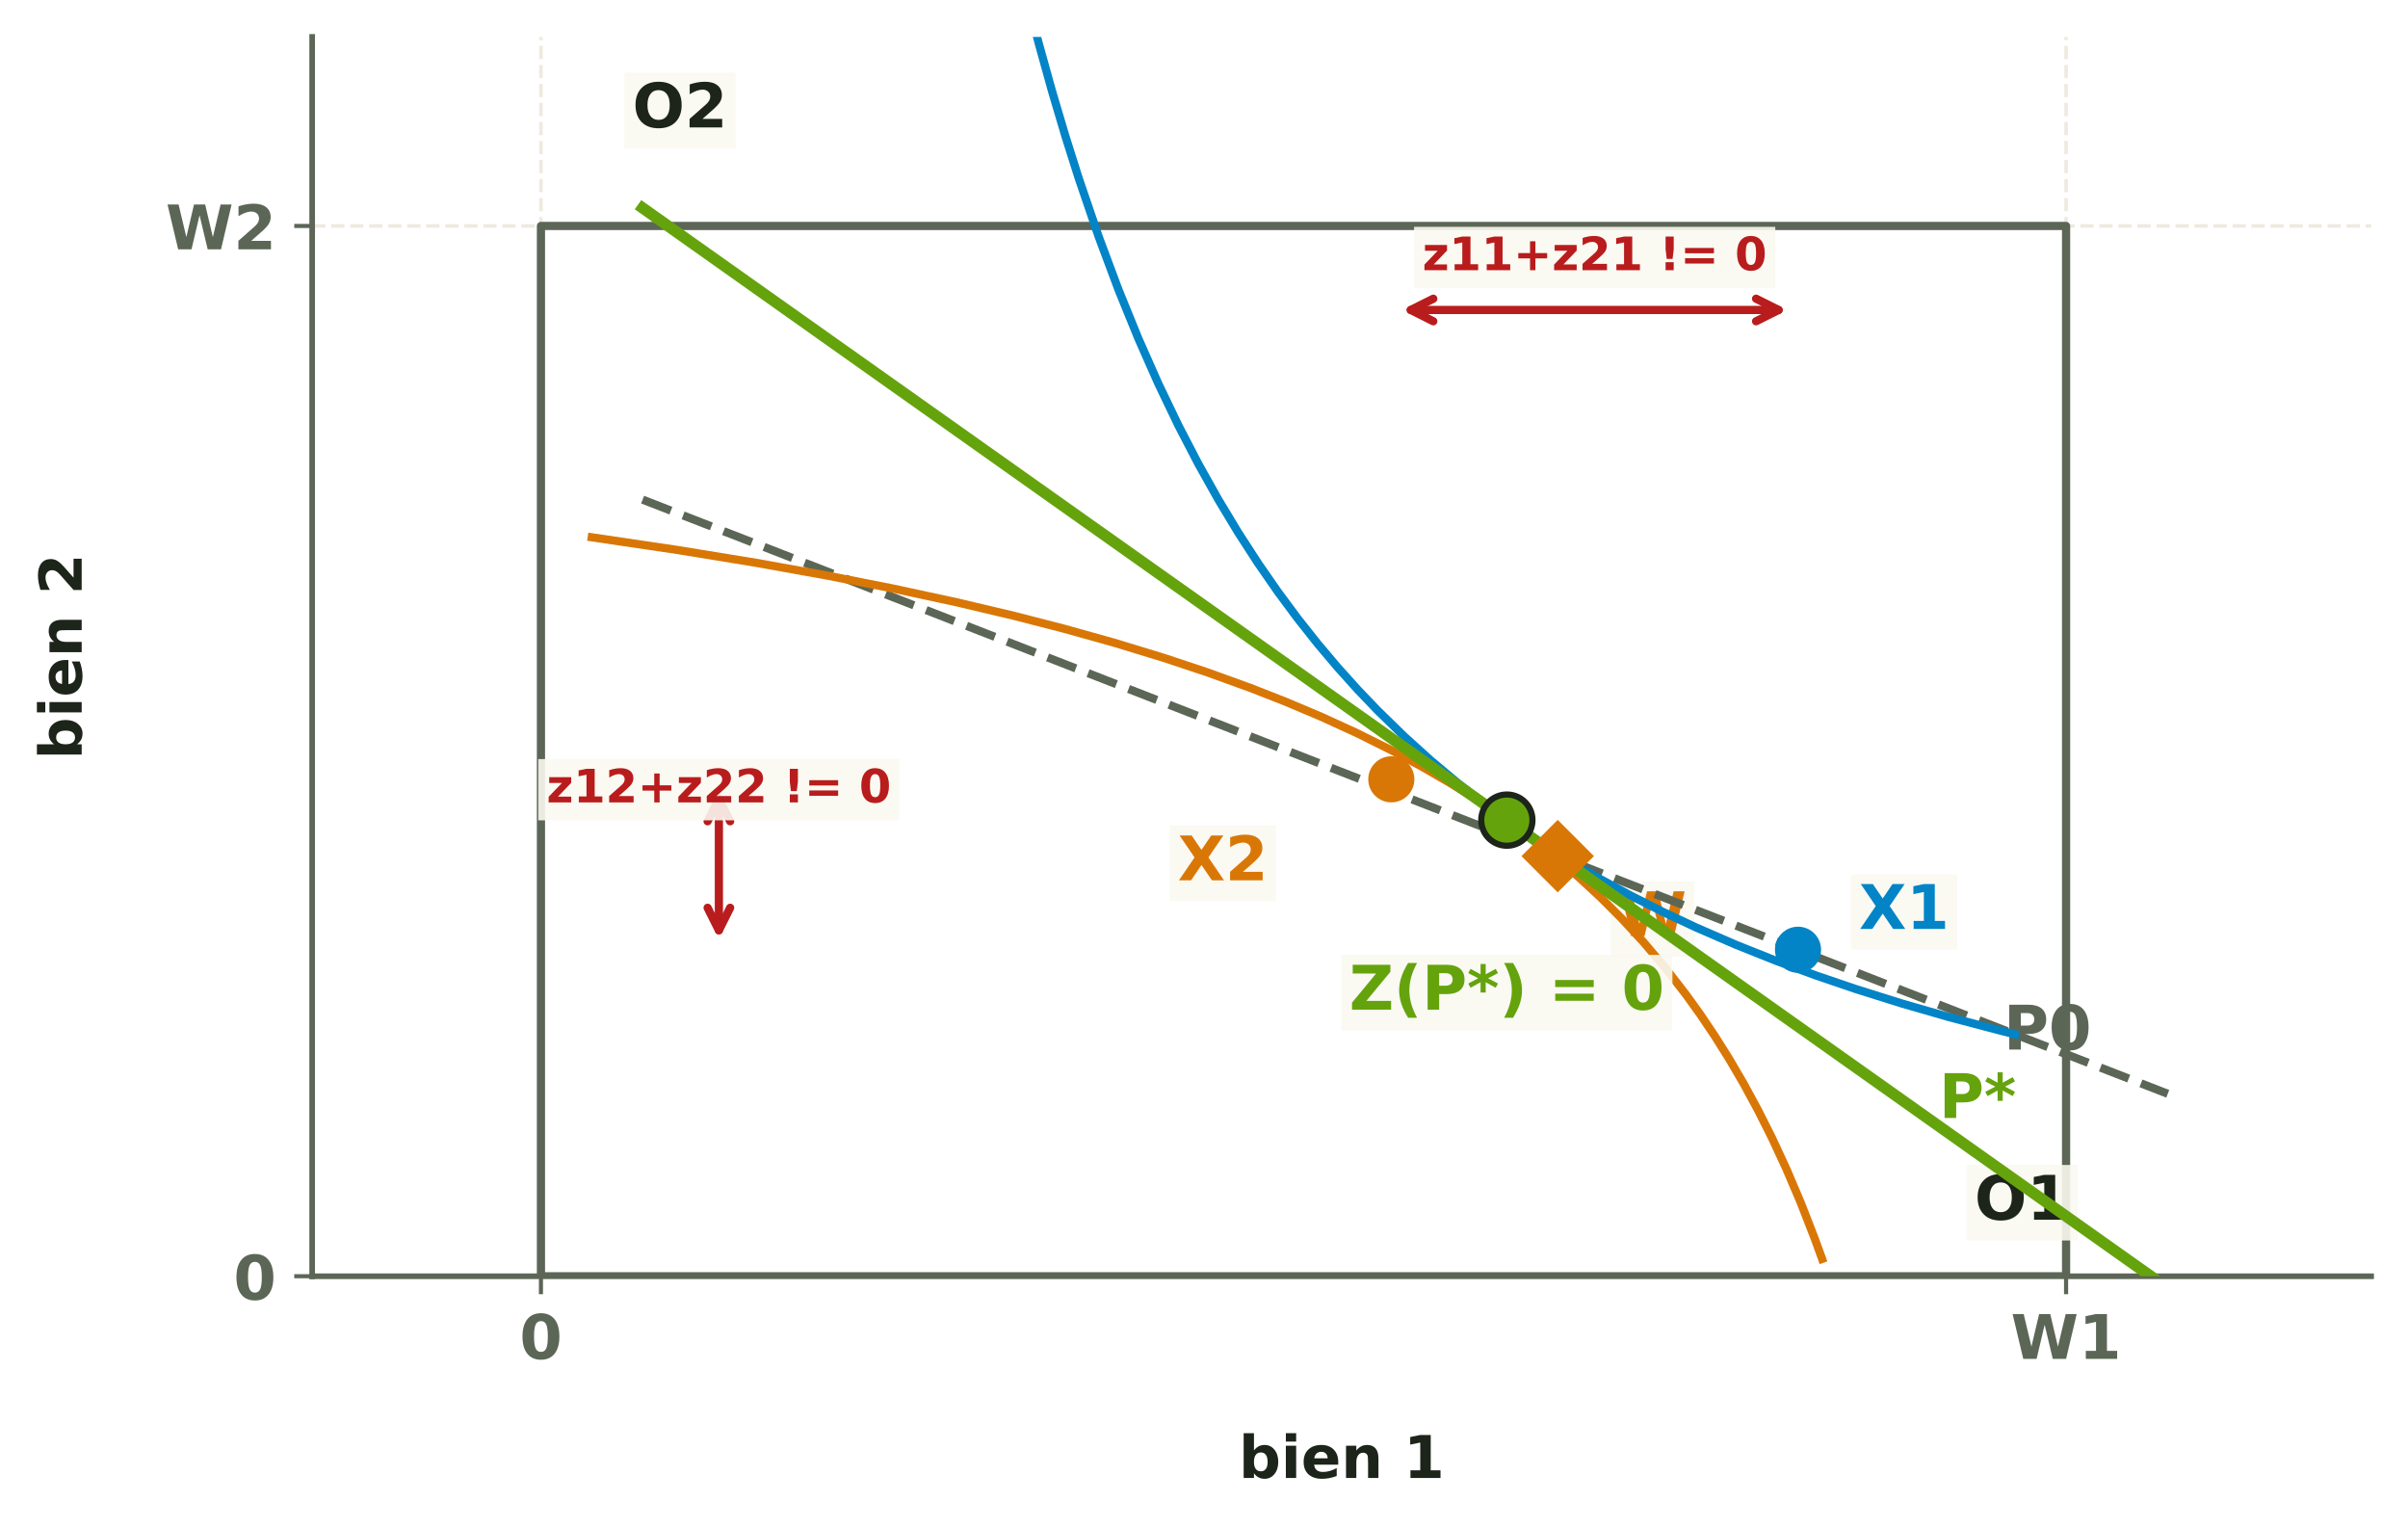
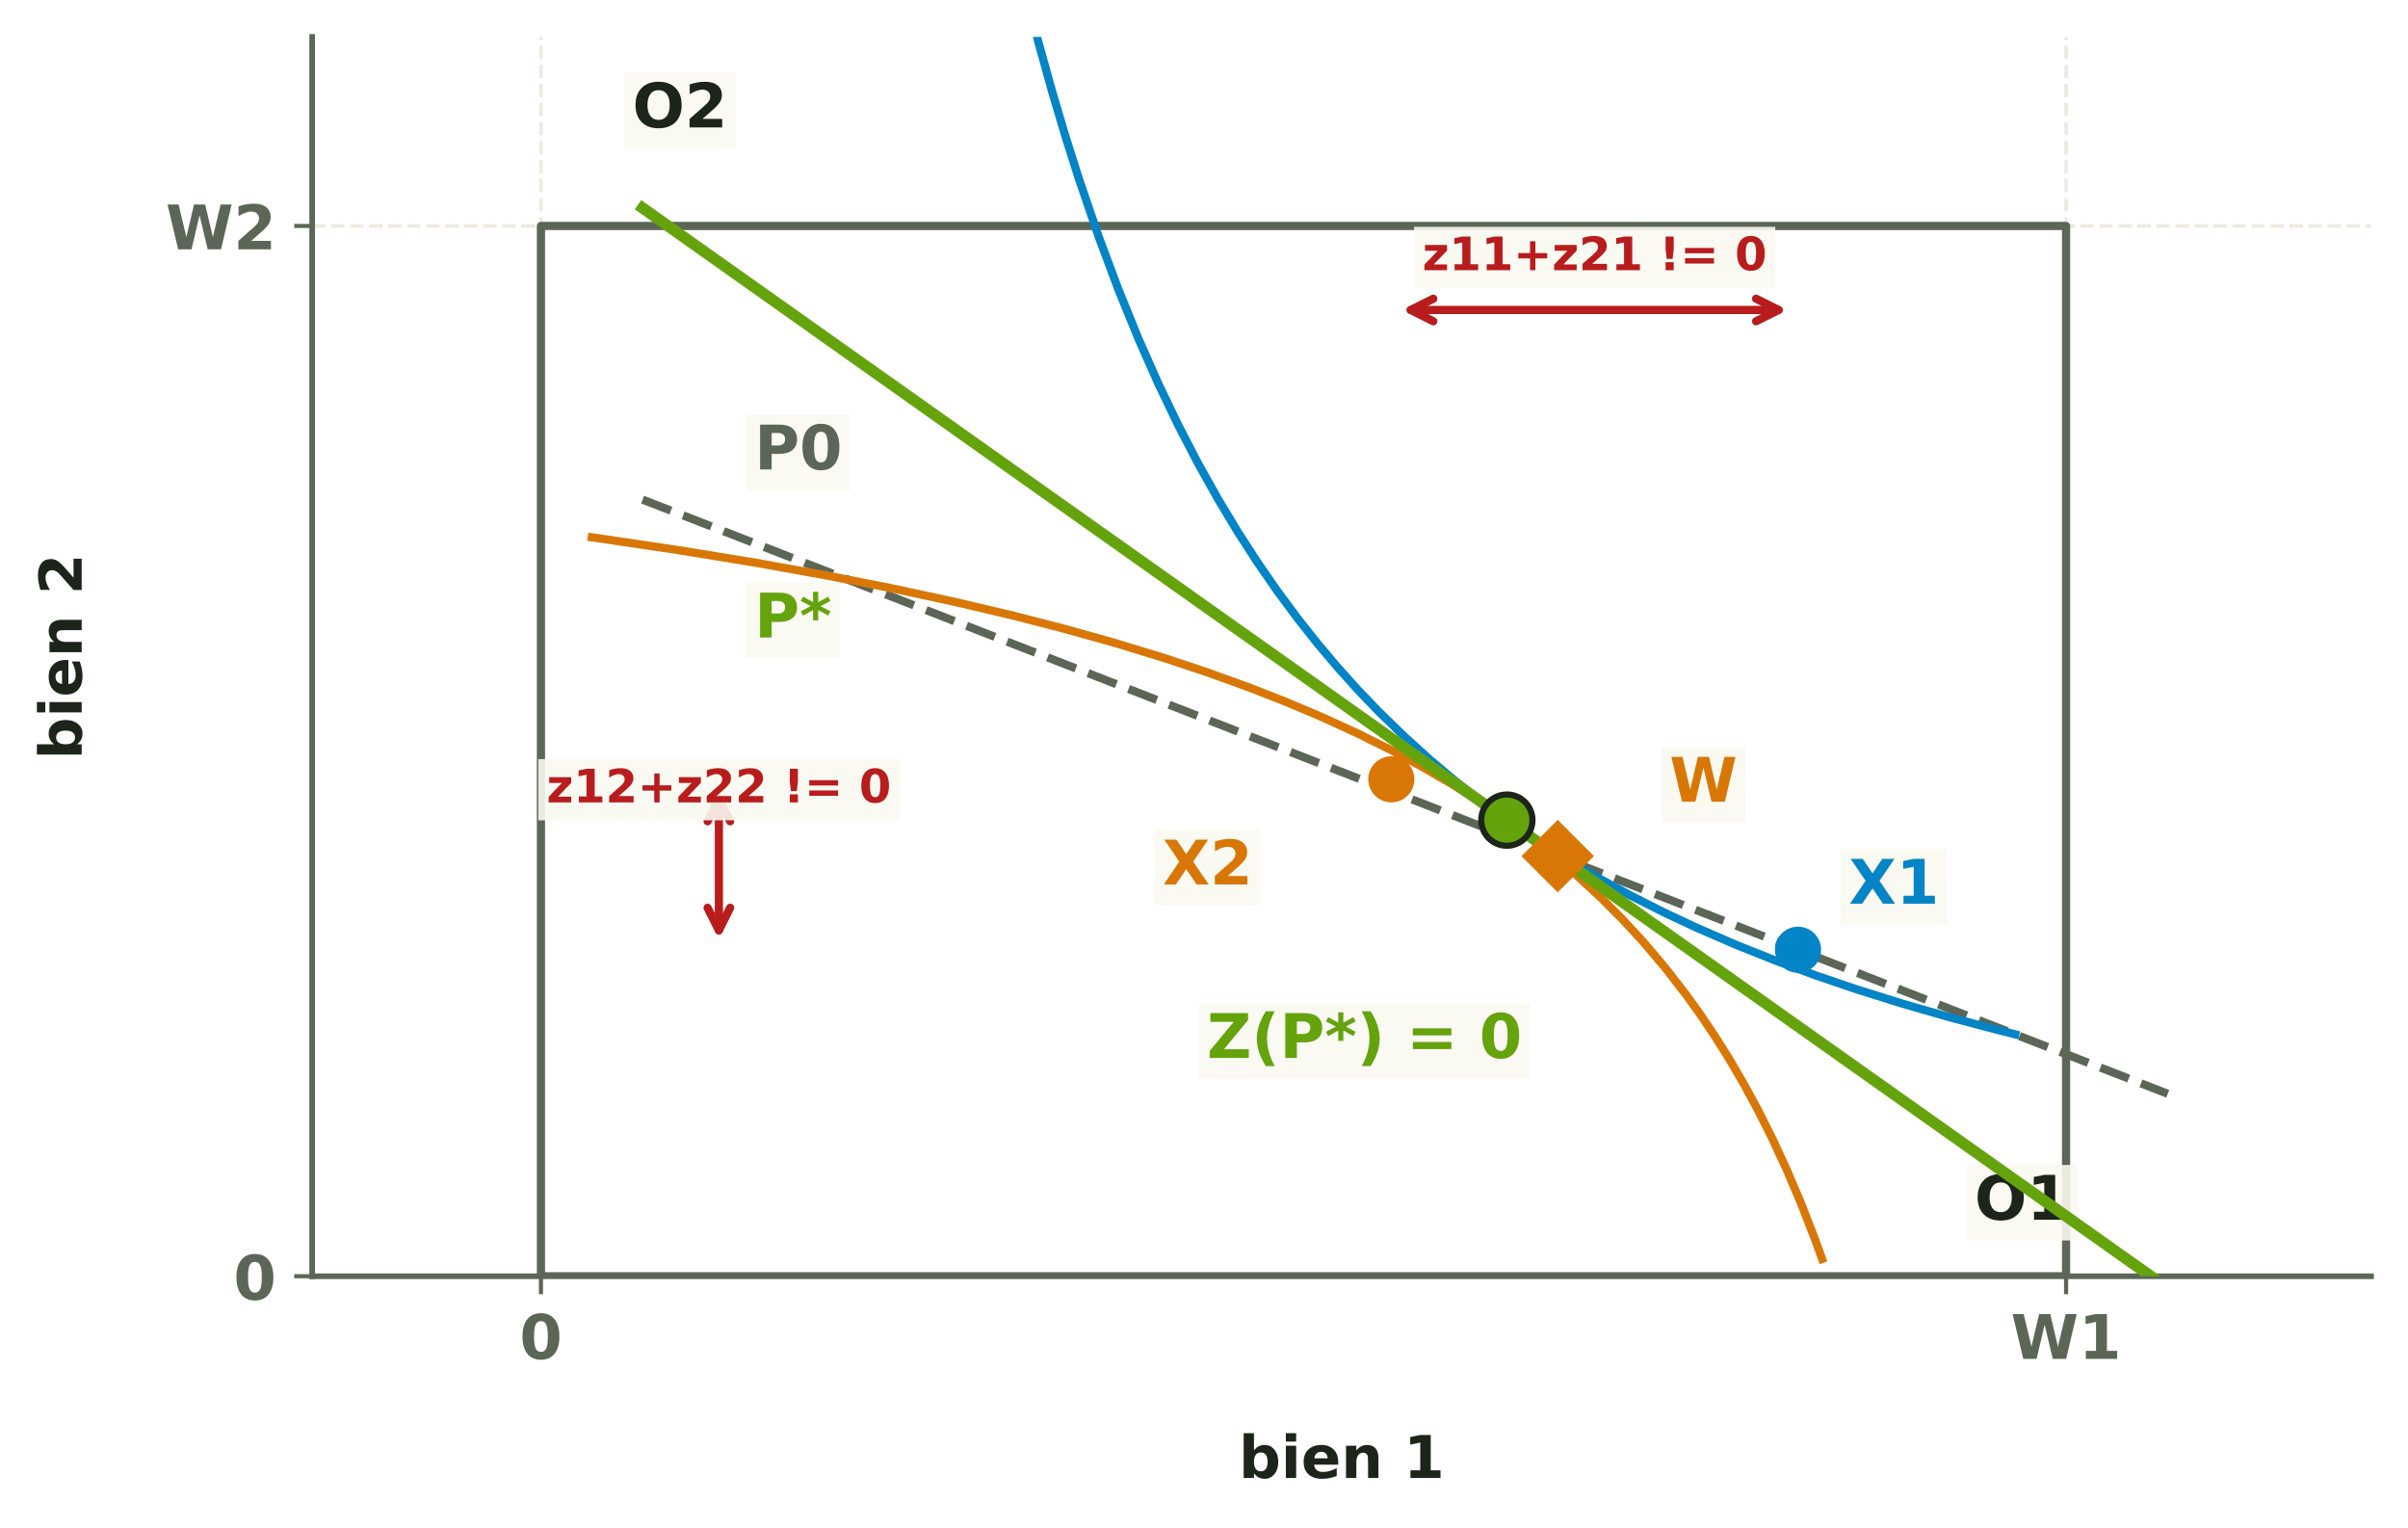
<svg xmlns="http://www.w3.org/2000/svg" xmlns:xlink="http://www.w3.org/1999/xlink" width="469.875pt" height="297.92pt" viewBox="0 0 469.875 297.92" version="1.1">
  <defs>
    <style type="text/css">*{stroke-linejoin: round; stroke-linecap: butt}</style>
  </defs>
  <g id="figure_1">
    <g id="patch_1">
      <path d="M 0 297.92  L 469.875 297.92  L 469.875 0  L 0 0  L 0 297.92  z " style="fill: none; opacity: 0" />
    </g>
    <g id="axes_1">
      <g id="patch_2">
        <path d="M 60.915 248.976  L 462.675 248.976  L 462.675 7.2  L 60.915 7.2  L 60.915 248.976  z " style="fill: none" />
      </g>
      <g id="matplotlib.axis_1">
        <g id="xtick_1">
          <g id="line2d_1">
            <path d="M 105.555 248.976  L 105.555 7.2  " clip-path="url(#pcbb90beb49)" style="fill: none; stroke-dasharray: 2.59,1.12; stroke-dashoffset: 0; stroke: #e2dccb; stroke-opacity: 0.6; stroke-width: 0.7" />
          </g>
          <g id="line2d_2">
            <defs>
              <path id="m096bc9ec4f" d="M 0 0  L 0 3.5  " style="stroke: #5c6656; stroke-width: 0.8" />
            </defs>
            <g>
              <use xlink:href="#m096bc9ec4f" x="105.555" y="248.976" style="fill: #5c6656; stroke: #5c6656; stroke-width: 0.8" />
            </g>
          </g>
          <g id="text_1">
            <g style="fill: #5c6656" transform="translate(101.3802 265.0941) scale(0.12 -0.12)">
              <defs>
                <path id="DejaVuSans-Bold-30" d="M 2944 2338  Q 2944 3213 2780 3570  Q 2616 3928 2228 3928  Q 1841 3928 1675 3570  Q 1509 3213 1509 2338  Q 1509 1453 1675 1090  Q 1841 728 2228 728  Q 2613 728 2778 1090  Q 2944 1453 2944 2338  z M 4147 2328  Q 4147 1169 3647 539  Q 3147 -91 2228 -91  Q 1306 -91 806 539  Q 306 1169 306 2328  Q 306 3491 806 4120  Q 1306 4750 2228 4750  Q 3147 4750 3647 4120  Q 4147 3491 4147 2328  z " transform="scale(0.015625)" />
              </defs>
              <use xlink:href="#DejaVuSans-Bold-30" />
            </g>
          </g>
        </g>
        <g id="xtick_2">
          <g id="line2d_3">
            <path d="M 403.155 248.976  L 403.155 7.2  " clip-path="url(#pcbb90beb49)" style="fill: none; stroke-dasharray: 2.59,1.12; stroke-dashoffset: 0; stroke: #e2dccb; stroke-opacity: 0.6; stroke-width: 0.7" />
          </g>
          <g id="line2d_4">
            <g>
              <use xlink:href="#m096bc9ec4f" x="403.155" y="248.976" style="fill: #5c6656; stroke: #5c6656; stroke-width: 0.8" />
            </g>
          </g>
          <g id="text_2">
            <g style="fill: #5c6656" transform="translate(392.3623 265.0941) scale(0.12 -0.12)">
              <defs>
                <path id="DejaVuSans-Bold-57" d="M 191 4666  L 1344 4666  L 2150 1275  L 2950 4666  L 4109 4666  L 4909 1275  L 5716 4666  L 6859 4666  L 5759 0  L 4372 0  L 3525 3547  L 2688 0  L 1300 0  L 191 4666  z " transform="scale(0.015625)" />
                <path id="DejaVuSans-Bold-31" d="M 750 831  L 1813 831  L 1813 3847  L 722 3622  L 722 4441  L 1806 4666  L 2950 4666  L 2950 831  L 4013 831  L 4013 0  L 750 0  L 750 831  z " transform="scale(0.015625)" />
              </defs>
              <use xlink:href="#DejaVuSans-Bold-57" />
              <use xlink:href="#DejaVuSans-Bold-31" x="110.303" />
            </g>
          </g>
        </g>
        <g id="text_3">
          <g style="fill: #1d241a" transform="translate(241.7121 288.328) scale(0.115 -0.115)">
            <defs>
              <path id="DejaVuSans-Bold-62" d="M 2400 722  Q 2759 722 2948 984  Q 3138 1247 3138 1747  Q 3138 2247 2948 2509  Q 2759 2772 2400 2772  Q 2041 2772 1848 2508  Q 1656 2244 1656 1747  Q 1656 1250 1848 986  Q 2041 722 2400 722  z M 1656 2988  Q 1888 3294 2169 3439  Q 2450 3584 2816 3584  Q 3463 3584 3878 3070  Q 4294 2556 4294 1747  Q 4294 938 3878 423  Q 3463 -91 2816 -91  Q 2450 -91 2169 54  Q 1888 200 1656 506  L 1656 0  L 538 0  L 538 4863  L 1656 4863  L 1656 2988  z " transform="scale(0.015625)" />
              <path id="DejaVuSans-Bold-69" d="M 538 3500  L 1656 3500  L 1656 0  L 538 0  L 538 3500  z M 538 4863  L 1656 4863  L 1656 3950  L 538 3950  L 538 4863  z " transform="scale(0.015625)" />
              <path id="DejaVuSans-Bold-65" d="M 4031 1759  L 4031 1441  L 1416 1441  Q 1456 1047 1700 850  Q 1944 653 2381 653  Q 2734 653 3104 758  Q 3475 863 3866 1075  L 3866 213  Q 3469 63 3072 -14  Q 2675 -91 2278 -91  Q 1328 -91 801 392  Q 275 875 275 1747  Q 275 2603 792 3093  Q 1309 3584 2216 3584  Q 3041 3584 3536 3087  Q 4031 2591 4031 1759  z M 2881 2131  Q 2881 2450 2695 2645  Q 2509 2841 2209 2841  Q 1884 2841 1681 2658  Q 1478 2475 1428 2131  L 2881 2131  z " transform="scale(0.015625)" />
              <path id="DejaVuSans-Bold-6e" d="M 4056 2131  L 4056 0  L 2931 0  L 2931 347  L 2931 1631  Q 2931 2084 2911 2256  Q 2891 2428 2841 2509  Q 2775 2619 2662 2680  Q 2550 2741 2406 2741  Q 2056 2741 1856 2470  Q 1656 2200 1656 1722  L 1656 0  L 538 0  L 538 3500  L 1656 3500  L 1656 2988  Q 1909 3294 2193 3439  Q 2478 3584 2822 3584  Q 3428 3584 3742 3212  Q 4056 2841 4056 2131  z " transform="scale(0.015625)" />
              <path id="DejaVuSans-Bold-20" transform="scale(0.015625)" />
            </defs>
            <use xlink:href="#DejaVuSans-Bold-62" />
            <use xlink:href="#DejaVuSans-Bold-69" x="71.582" />
            <use xlink:href="#DejaVuSans-Bold-65" x="105.859" />
            <use xlink:href="#DejaVuSans-Bold-6e" x="173.682" />
            <use xlink:href="#DejaVuSans-Bold-20" x="244.873" />
            <use xlink:href="#DejaVuSans-Bold-31" x="279.688" />
          </g>
        </g>
      </g>
      <g id="matplotlib.axis_2">
        <g id="ytick_1">
          <g id="line2d_5">
            <path d="M 60.915 248.976  L 462.675 248.976  " clip-path="url(#pcbb90beb49)" style="fill: none; stroke-dasharray: 2.59,1.12; stroke-dashoffset: 0; stroke: #e2dccb; stroke-opacity: 0.6; stroke-width: 0.7" />
          </g>
          <g id="line2d_6">
            <defs>
              <path id="m035c01e7cd" d="M 0 0  L -3.5 0  " style="stroke: #5c6656; stroke-width: 0.8" />
            </defs>
            <g>
              <use xlink:href="#m035c01e7cd" x="60.915" y="248.976" style="fill: #5c6656; stroke: #5c6656; stroke-width: 0.8" />
            </g>
          </g>
          <g id="text_4">
            <g style="fill: #5c6656" transform="translate(45.56547 253.5351) scale(0.12 -0.12)">
              <use xlink:href="#DejaVuSans-Bold-30" />
            </g>
          </g>
        </g>
        <g id="ytick_2">
          <g id="line2d_7">
            <path d="M 60.915 44.081  L 462.675 44.081  " clip-path="url(#pcbb90beb49)" style="fill: none; stroke-dasharray: 2.59,1.12; stroke-dashoffset: 0; stroke: #e2dccb; stroke-opacity: 0.6; stroke-width: 0.7" />
          </g>
          <g id="line2d_8">
            <g>
              <use xlink:href="#m035c01e7cd" x="60.915" y="44.081" style="fill: #5c6656; stroke: #5c6656; stroke-width: 0.8" />
            </g>
          </g>
          <g id="text_5">
            <g style="fill: #5c6656" transform="translate(32.32984 48.64015) scale(0.12 -0.12)">
              <defs>
                <path id="DejaVuSans-Bold-32" d="M 1844 884  L 3897 884  L 3897 0  L 506 0  L 506 884  L 2209 2388  Q 2438 2594 2547 2791  Q 2656 2988 2656 3200  Q 2656 3528 2436 3728  Q 2216 3928 1850 3928  Q 1569 3928 1234 3808  Q 900 3688 519 3450  L 519 4475  Q 925 4609 1322 4679  Q 1719 4750 2100 4750  Q 2938 4750 3402 4381  Q 3866 4013 3866 3353  Q 3866 2972 3669 2642  Q 3472 2313 2841 1759  L 1844 884  z " transform="scale(0.015625)" />
              </defs>
              <use xlink:href="#DejaVuSans-Bold-57" />
              <use xlink:href="#DejaVuSans-Bold-32" x="110.303" />
            </g>
          </g>
        </g>
        <g id="text_6">
          <g style="fill: #1d241a" transform="translate(15.9382 148.1708) rotate(-90) scale(0.115 -0.115)">
            <use xlink:href="#DejaVuSans-Bold-62" />
            <use xlink:href="#DejaVuSans-Bold-69" x="71.582" />
            <use xlink:href="#DejaVuSans-Bold-65" x="105.859" />
            <use xlink:href="#DejaVuSans-Bold-6e" x="173.682" />
            <use xlink:href="#DejaVuSans-Bold-20" x="244.873" />
            <use xlink:href="#DejaVuSans-Bold-32" x="279.688" />
          </g>
        </g>
      </g>
      <g id="patch_3">
        <path d="M 60.915 248.976  L 60.915 7.2  " style="fill: none; stroke: #5c6656; stroke-width: 1.1; stroke-linejoin: miter; stroke-linecap: square" />
      </g>
      <g id="patch_4">
        <path d="M 60.915 248.976  L 462.675 248.976  " style="fill: none; stroke: #5c6656; stroke-width: 1.1; stroke-linejoin: miter; stroke-linecap: square" />
      </g>
      <g id="line2d_9">
        <path d="M 105.555 248.976  L 403.155 248.976  L 403.155 44.081  L 105.555 44.081  L 105.555 248.976  " clip-path="url(#pcbb90beb49)" style="fill: none; stroke: #5c6656; stroke-width: 1.6; stroke-linecap: square" />
      </g>
      <g id="text_7">
        <g id="patch_5">
          <path d="M 121.851 28.91  L 143.522 28.91  L 143.522 14.176  L 121.851 14.176  z " style="fill: #faf8f1; opacity: 0.9" />
        </g>
        <g style="fill: #1d241a" transform="translate(123.4108 24.85389) scale(0.12 -0.12)">
          <defs>
            <path id="DejaVuSans-Bold-4f" d="M 2719 3878  Q 2169 3878 1866 3472  Q 1563 3066 1563 2328  Q 1563 1594 1866 1187  Q 2169 781 2719 781  Q 3272 781 3575 1187  Q 3878 1594 3878 2328  Q 3878 3066 3575 3472  Q 3272 3878 2719 3878  z M 2719 4750  Q 3844 4750 4481 4106  Q 5119 3463 5119 2328  Q 5119 1197 4481 553  Q 3844 -91 2719 -91  Q 1597 -91 958 553  Q 319 1197 319 2328  Q 319 3463 958 4106  Q 1597 4750 2719 4750  z " transform="scale(0.015625)" />
          </defs>
          <use xlink:href="#DejaVuSans-Bold-4f" />
          <use xlink:href="#DejaVuSans-Bold-32" x="85.01" />
        </g>
      </g>
      <g id="text_8">
        <g id="patch_6">
          <path d="M 383.739 242  L 405.41 242  L 405.41 227.266  L 383.739 227.266  z " style="fill: #faf8f1; opacity: 0.9" />
        </g>
        <g style="fill: #1d241a" transform="translate(385.2988 237.9446) scale(0.12 -0.12)">
          <use xlink:href="#DejaVuSans-Bold-4f" />
          <use xlink:href="#DejaVuSans-Bold-31" x="85.01" />
        </g>
      </g>
      <g id="text_9">
        <g id="patch_7">
-           <path d="M 314.299 186.679  L 330.654 186.679  L 330.654 171.945  L 314.299 171.945  z " style="fill: #faf8f1; opacity: 0.9" />
-         </g>
-         <g style="fill: #d97706" transform="translate(315.8588 182.623) scale(0.12 -0.12)">
+           <path d="M 324.219 160.452  L 340.574 160.452  L 340.574 145.718  L 324.219 145.718  z " style="fill: #faf8f1; opacity: 0.9" />
+         </g>
+         <g style="fill: #d97706" transform="translate(325.7788 156.3964) scale(0.12 -0.12)">
          <use xlink:href="#DejaVuSans-Bold-57" />
        </g>
      </g>
      <g id="line2d_10">
        <path d="M 125.395 97.471  L 130.439 99.435  L 135.483 101.4  L 140.527 103.365  L 145.571 105.329  L 150.615 107.294  L 155.659 109.259  L 160.703 111.223  L 165.747 113.188  L 170.791 115.152  L 175.836 117.117  L 180.88 119.082  L 185.924 121.046  L 190.968 123.011  L 196.012 124.975  L 201.056 126.94  L 206.1 128.905  L 211.144 130.869  L 216.188 132.834  L 221.232 134.798  L 226.276 136.763  L 231.32 138.728  L 236.364 140.692  L 241.408 142.657  L 246.452 144.621  L 251.497 146.586  L 256.541 148.551  L 261.585 150.515  L 266.629 152.48  L 271.673 154.445  L 276.717 156.409  L 281.761 158.374  L 286.805 160.338  L 291.849 162.303  L 296.893 164.268  L 301.937 166.232  L 306.981 168.197  L 312.025 170.161  L 317.069 172.126  L 322.113 174.091  L 327.158 176.055  L 332.202 178.02  L 337.246 179.984  L 342.29 181.949  L 347.334 183.914  L 352.378 185.878  L 357.422 187.843  L 362.466 189.808  L 367.51 191.772  L 372.554 193.737  L 377.598 195.701  L 382.642 197.666  L 387.686 199.631  L 392.73 201.595  L 397.775 203.56  L 402.819 205.524  L 407.863 207.489  L 412.907 209.454  L 417.951 211.418  L 422.995 213.383  " clip-path="url(#pcbb90beb49)" style="fill: none; stroke-dasharray: 5.92,2.56; stroke-dashoffset: 0; stroke: #5c6656; stroke-width: 1.6" />
      </g>
      <g id="text_10">
-         <g style="fill: #5c6656" transform="translate(390.9698 204.7516) scale(0.12 -0.12)">
+         <g id="patch_8">
+           <path d="M 145.659 95.635  L 165.924 95.635  L 165.924 80.902  L 145.659 80.902  z " style="fill: #faf8f1; opacity: 0.9" />
+         </g>
+         <g style="fill: #5c6656" transform="translate(147.2188 91.57982) scale(0.12 -0.12)">
          <defs>
            <path id="DejaVuSans-Bold-50" d="M 588 4666  L 2584 4666  Q 3475 4666 3951 4270  Q 4428 3875 4428 3144  Q 4428 2409 3951 2014  Q 3475 1619 2584 1619  L 1791 1619  L 1791 0  L 588 0  L 588 4666  z M 1791 3794  L 1791 2491  L 2456 2491  Q 2806 2491 2997 2661  Q 3188 2831 3188 3144  Q 3188 3456 2997 3625  Q 2806 3794 2456 3794  L 1791 3794  z " transform="scale(0.015625)" />
          </defs>
          <use xlink:href="#DejaVuSans-Bold-50" />
          <use xlink:href="#DejaVuSans-Bold-30" x="73.291" />
        </g>
      </g>
      <g id="text_11">
-         <g id="patch_8">
-           <path d="M 361.193 185.274  L 381.914 185.274  L 381.914 170.54  L 361.193 170.54  z " style="fill: #faf8f1; opacity: 0.9" />
-         </g>
-         <g style="fill: #0284c7" transform="translate(362.7534 181.218) scale(0.12 -0.12)">
+         <g id="patch_9">
+           <path d="M 359.209 180.356  L 379.93 180.356  L 379.93 165.622  L 359.209 165.622  z " style="fill: #faf8f1; opacity: 0.9" />
+         </g>
+         <g style="fill: #0284c7" transform="translate(360.7694 176.3005) scale(0.12 -0.12)">
          <defs>
            <path id="DejaVuSans-Bold-58" d="M 3188 2381  L 4806 0  L 3553 0  L 2463 1594  L 1381 0  L 122 0  L 1741 2381  L 184 4666  L 1441 4666  L 2463 3163  L 3481 4666  L 4744 4666  L 3188 2381  z " transform="scale(0.015625)" />
          </defs>
          <use xlink:href="#DejaVuSans-Bold-58" />
          <use xlink:href="#DejaVuSans-Bold-31" x="77.1" />
        </g>
      </g>
      <g id="text_12">
-         <g id="patch_9">
-           <path d="M 228.265 175.79  L 248.986 175.79  L 248.986 161.056  L 228.265 161.056  z " style="fill: #faf8f1; opacity: 0.9" />
-         </g>
-         <g style="fill: #d97706" transform="translate(229.8254 171.7343) scale(0.12 -0.12)">
+         <g id="patch_10">
+           <path d="M 225.289 176.609  L 246.01 176.609  L 246.01 161.876  L 225.289 161.876  z " style="fill: #faf8f1; opacity: 0.9" />
+         </g>
+         <g style="fill: #d97706" transform="translate(226.8494 172.5539) scale(0.12 -0.12)">
          <use xlink:href="#DejaVuSans-Bold-58" />
          <use xlink:href="#DejaVuSans-Bold-32" x="77.1" />
        </g>
      </g>
-       <g id="patch_10">
+       <g id="patch_11">
        <path d="M 275.279 60.473  Q 311.171 60.473 347.063 60.473  " style="fill: none; stroke: #b91c1c; stroke-width: 1.6; stroke-linecap: round" />
        <path d="M 279.679 62.673  L 275.279 60.473  L 279.679 58.273  " style="fill: none; stroke: #b91c1c; stroke-width: 1.6; stroke-linecap: round" />
        <path d="M 342.663 58.273  L 347.063 60.473  L 342.663 62.673  " style="fill: none; stroke: #b91c1c; stroke-width: 1.6; stroke-linecap: round" />
      </g>
      <g id="text_13">
-         <g id="patch_11">
+         <g id="patch_12">
          <path d="M 275.929 56.203  L 346.41 56.203  L 346.41 44.253  L 275.929 44.253  z " style="fill: #faf8f1; opacity: 0.9" />
        </g>
        <g style="fill: #b91c1c" transform="translate(277.5488 52.71137) scale(0.09 -0.09)">
          <defs>
            <path id="DejaVuSans-Bold-7a" d="M 366 3500  L 3419 3500  L 3419 2719  L 1575 800  L 3419 800  L 3419 0  L 288 0  L 288 781  L 2131 2700  L 366 2700  L 366 3500  z " transform="scale(0.015625)" />
            <path id="DejaVuSans-Bold-2b" d="M 3053 4013  L 3053 2375  L 4684 2375  L 4684 1638  L 3053 1638  L 3053 0  L 2309 0  L 2309 1638  L 678 1638  L 678 2375  L 2309 2375  L 2309 4013  L 3053 4013  z " transform="scale(0.015625)" />
            <path id="DejaVuSans-Bold-21" d="M 897 4666  L 2022 4666  L 2022 2875  L 1863 1569  L 1056 1569  L 897 2875  L 897 4666  z M 897 1113  L 2022 1113  L 2022 0  L 897 0  L 897 1113  z " transform="scale(0.015625)" />
            <path id="DejaVuSans-Bold-3d" d="M 678 3084  L 4684 3084  L 4684 2350  L 678 2350  L 678 3084  z M 678 1663  L 4684 1663  L 4684 922  L 678 922  L 678 1663  z " transform="scale(0.015625)" />
          </defs>
          <use xlink:href="#DejaVuSans-Bold-7a" />
          <use xlink:href="#DejaVuSans-Bold-31" x="58.203" />
          <use xlink:href="#DejaVuSans-Bold-31" x="127.783" />
          <use xlink:href="#DejaVuSans-Bold-2b" x="197.363" />
          <use xlink:href="#DejaVuSans-Bold-7a" x="281.152" />
          <use xlink:href="#DejaVuSans-Bold-32" x="339.355" />
          <use xlink:href="#DejaVuSans-Bold-31" x="408.936" />
          <use xlink:href="#DejaVuSans-Bold-20" x="478.516" />
          <use xlink:href="#DejaVuSans-Bold-21" x="513.33" />
          <use xlink:href="#DejaVuSans-Bold-3d" x="558.936" />
          <use xlink:href="#DejaVuSans-Bold-20" x="642.725" />
          <use xlink:href="#DejaVuSans-Bold-30" x="677.539" />
        </g>
      </g>
-       <g id="patch_12">
+       <g id="patch_13">
        <path d="M 140.275 155.821  Q 140.275 168.656 140.275 181.491  " style="fill: none; stroke: #b91c1c; stroke-width: 1.6; stroke-linecap: round" />
        <path d="M 138.075 160.221  L 140.275 155.821  L 142.475 160.221  " style="fill: none; stroke: #b91c1c; stroke-width: 1.6; stroke-linecap: round" />
        <path d="M 142.475 177.091  L 140.275 181.491  L 138.075 177.091  " style="fill: none; stroke: #b91c1c; stroke-width: 1.6; stroke-linecap: round" />
      </g>
      <g id="text_14">
-         <g id="patch_13">
+         <g id="patch_14">
          <path d="M 105.034 160.032  L 175.515 160.032  L 175.515 148.082  L 105.034 148.082  z " style="fill: #faf8f1; opacity: 0.9" />
        </g>
        <g style="fill: #b91c1c" transform="translate(106.6542 156.5407) scale(0.09 -0.09)">
          <use xlink:href="#DejaVuSans-Bold-7a" />
          <use xlink:href="#DejaVuSans-Bold-31" x="58.203" />
          <use xlink:href="#DejaVuSans-Bold-32" x="127.783" />
          <use xlink:href="#DejaVuSans-Bold-2b" x="197.363" />
          <use xlink:href="#DejaVuSans-Bold-7a" x="281.152" />
          <use xlink:href="#DejaVuSans-Bold-32" x="339.355" />
          <use xlink:href="#DejaVuSans-Bold-32" x="408.936" />
          <use xlink:href="#DejaVuSans-Bold-20" x="478.516" />
          <use xlink:href="#DejaVuSans-Bold-21" x="513.33" />
          <use xlink:href="#DejaVuSans-Bold-3d" x="558.936" />
          <use xlink:href="#DejaVuSans-Bold-20" x="642.725" />
          <use xlink:href="#DejaVuSans-Bold-30" x="677.539" />
        </g>
      </g>
      <g id="text_15">
-         <g style="fill: #65a30d" transform="translate(378.3548 218.0991) scale(0.12 -0.12)">
+         <g id="patch_15">
+           <path d="M 145.659 128.419  L 163.85 128.419  L 163.85 113.685  L 145.659 113.685  z " style="fill: #faf8f1; opacity: 0.9" />
+         </g>
+         <g style="fill: #65a30d" transform="translate(147.2188 124.363) scale(0.12 -0.12)">
          <defs>
            <path id="DejaVuSans-Bold-2a" d="M 3219 3803  L 2188 3263  L 3219 2719  L 2981 2278  L 1941 2853  L 1941 1778  L 1409 1778  L 1409 2853  L 366 2278  L 128 2719  L 1172 3263  L 128 3803  L 366 4244  L 1409 3675  L 1409 4750  L 1941 4750  L 1941 3675  L 2981 4244  L 3219 3803  z " transform="scale(0.015625)" />
          </defs>
          <use xlink:href="#DejaVuSans-Bold-50" />
          <use xlink:href="#DejaVuSans-Bold-2a" x="73.291" />
        </g>
      </g>
      <g id="line2d_11">
        <path d="M 200.225 -1  L 202.711 8.54  L 205.303 17.851  L 207.895 26.577  L 210.488 34.767  L 214.376 46.144  L 218.264 56.549  L 222.152 66.094  L 226.04 74.875  L 229.929 82.975  L 233.817 90.466  L 237.705 97.41  L 241.593 103.861  L 245.482 109.868  L 249.37 115.471  L 253.258 120.708  L 257.146 125.611  L 261.035 130.21  L 264.923 134.529  L 268.811 138.594  L 273.995 143.65  L 279.18 148.332  L 284.364 152.677  L 289.548 156.719  L 294.733 160.485  L 299.917 164.002  L 305.101 167.292  L 311.582 171.115  L 318.062 174.649  L 324.543 177.924  L 331.023 180.965  L 338.799 184.338  L 346.576 187.441  L 354.352 190.303  L 362.129 192.951  L 371.201 195.796  L 380.274 198.409  L 390.643 201.142  L 393.235 201.787  L 393.235 201.787  " clip-path="url(#pcbb90beb49)" style="fill: none; stroke: #0284c7; stroke-width: 1.6; stroke-linecap: square" />
      </g>
      <g id="line2d_12">
        <path d="M 115.475 104.819  L 132.224 107.297  L 147.578 109.804  L 161.536 112.311  L 174.098 114.784  L 186.66 117.493  L 197.826 120.131  L 207.596 122.643  L 217.367 125.374  L 227.137 128.355  L 235.512 131.139  L 243.887 134.165  L 250.865 136.896  L 257.844 139.845  L 264.823 143.039  L 271.802 146.514  L 277.385 149.523  L 282.968 152.764  L 288.551 156.266  L 294.135 160.064  L 299.718 164.201  L 303.905 167.556  L 308.092 171.156  L 312.28 175.03  L 316.467 179.213  L 320.654 183.748  L 324.842 188.683  L 329.029 194.079  L 331.821 197.967  L 334.612 202.117  L 337.404 206.559  L 340.195 211.327  L 342.987 216.461  L 345.778 222.008  L 348.57 228.024  L 351.361 234.575  L 354.153 241.743  L 355.549 245.588  L 355.549 245.588  " clip-path="url(#pcbb90beb49)" style="fill: none; stroke: #d97706; stroke-width: 1.6; stroke-linecap: square" />
      </g>
      <g id="text_16">
-         <g id="patch_14">
-           <path d="M 261.724 201.021  L 326.346 201.021  L 326.346 186.287  L 261.724 186.287  z " style="fill: #faf8f1; opacity: 0.9" />
-         </g>
-         <g style="fill: #65a30d" transform="translate(263.2839 196.9656) scale(0.12 -0.12)">
+         <g id="patch_16">
+           <path d="M 233.948 210.446  L 298.57 210.446  L 298.57 195.713  L 233.948 195.713  z " style="fill: #faf8f1; opacity: 0.9" />
+         </g>
+         <g style="fill: #65a30d" transform="translate(235.5079 206.3908) scale(0.12 -0.12)">
          <defs>
            <path id="DejaVuSans-Bold-5a" d="M 359 4666  L 4281 4666  L 4281 3938  L 1778 909  L 4353 909  L 4353 0  L 288 0  L 288 728  L 2791 3756  L 359 3756  L 359 4666  z " transform="scale(0.015625)" />
            <path id="DejaVuSans-Bold-28" d="M 2413 -844  L 1484 -844  Q 1006 -72 778 623  Q 550 1319 550 2003  Q 550 2688 779 3389  Q 1009 4091 1484 4856  L 2413 4856  Q 2013 4116 1813 3408  Q 1613 2700 1613 2009  Q 1613 1319 1811 609  Q 2009 -100 2413 -844  z " transform="scale(0.015625)" />
            <path id="DejaVuSans-Bold-29" d="M 513 -844  Q 913 -100 1113 609  Q 1313 1319 1313 2009  Q 1313 2700 1113 3408  Q 913 4116 513 4856  L 1441 4856  Q 1916 4091 2145 3389  Q 2375 2688 2375 2003  Q 2375 1319 2147 623  Q 1919 -72 1441 -844  L 513 -844  z " transform="scale(0.015625)" />
          </defs>
          <use xlink:href="#DejaVuSans-Bold-5a" />
          <use xlink:href="#DejaVuSans-Bold-28" x="72.51" />
          <use xlink:href="#DejaVuSans-Bold-50" x="118.213" />
          <use xlink:href="#DejaVuSans-Bold-2a" x="191.504" />
          <use xlink:href="#DejaVuSans-Bold-29" x="243.799" />
          <use xlink:href="#DejaVuSans-Bold-20" x="289.502" />
          <use xlink:href="#DejaVuSans-Bold-3d" x="324.316" />
          <use xlink:href="#DejaVuSans-Bold-20" x="408.105" />
          <use xlink:href="#DejaVuSans-Bold-30" x="442.92" />
        </g>
      </g>
      <g id="line2d_13">
        <path d="M 125.395 40.569  L 130.439 44.141  L 135.483 47.713  L 140.527 51.285  L 145.571 54.857  L 150.615 58.429  L 155.659 62.001  L 160.703 65.573  L 165.747 69.145  L 170.791 72.717  L 175.836 76.289  L 180.88 79.861  L 185.924 83.433  L 190.968 87.005  L 196.012 90.577  L 201.056 94.149  L 206.1 97.721  L 211.144 101.293  L 216.188 104.865  L 221.232 108.437  L 226.276 112.009  L 231.32 115.581  L 236.364 119.153  L 241.408 122.725  L 246.452 126.297  L 251.497 129.869  L 256.541 133.441  L 261.585 137.013  L 266.629 140.585  L 271.673 144.157  L 276.717 147.729  L 281.761 151.301  L 286.805 154.873  L 291.849 158.445  L 296.893 162.017  L 301.937 165.589  L 306.981 169.161  L 312.025 172.733  L 317.069 176.305  L 322.113 179.877  L 327.158 183.449  L 332.202 187.021  L 337.246 190.593  L 342.29 194.165  L 347.334 197.737  L 352.378 201.309  L 357.422 204.881  L 362.466 208.453  L 367.51 212.025  L 372.554 215.597  L 377.598 219.169  L 382.642 222.742  L 387.686 226.314  L 392.73 229.886  L 397.775 233.458  L 402.819 237.03  L 407.863 240.602  L 412.907 244.174  L 417.951 247.746  L 422.995 251.318  " clip-path="url(#pcbb90beb49)" style="fill: none; stroke: #65a30d; stroke-width: 2.2; stroke-linecap: square" />
      </g>
      <g id="line2d_14">
        <defs>
          <path id="ma88d86229a" d="M 0 4  C 1.061 4 2.078 3.579 2.828 2.828  C 3.579 2.078 4 1.061 4 0  C 4 -1.061 3.579 -2.078 2.828 -2.828  C 2.078 -3.579 1.061 -4 0 -4  C -1.061 -4 -2.078 -3.579 -2.828 -2.828  C -3.579 -2.078 -4 -1.061 -4 0  C -4 1.061 -3.579 2.078 -2.828 2.828  C -2.078 3.579 -1.061 4 0 4  z " style="stroke: #0284c7" />
        </defs>
        <g clip-path="url(#pcbb90beb49)">
          <use xlink:href="#ma88d86229a" x="350.849" y="185.283" style="fill: #0284c7; stroke: #0284c7" />
        </g>
      </g>
      <g id="line2d_15">
        <defs>
          <path id="m797cb4f3f3" d="M 0 4  C 1.061 4 2.078 3.579 2.828 2.828  C 3.579 2.078 4 1.061 4 0  C 4 -1.061 3.579 -2.078 2.828 -2.828  C 2.078 -3.579 1.061 -4 0 -4  C -1.061 -4 -2.078 -3.579 -2.828 -2.828  C -3.579 -2.078 -4 -1.061 -4 0  C -4 1.061 -3.579 2.078 -2.828 2.828  C -2.078 3.579 -1.061 4 0 4  z " style="stroke: #d97706" />
        </defs>
        <g clip-path="url(#pcbb90beb49)">
          <use xlink:href="#m797cb4f3f3" x="271.489" y="152.031" style="fill: #d97706; stroke: #d97706" />
        </g>
      </g>
      <g id="line2d_16">
        <defs>
          <path id="m37d92303d6" d="M 0 6.364  L 6.364 0  L 0 -6.364  L -6.364 0  z " style="stroke: #d97706; stroke-linejoin: miter" />
        </defs>
        <g clip-path="url(#pcbb90beb49)">
          <use xlink:href="#m37d92303d6" x="303.955" y="167.018" style="fill: #d97706; stroke: #d97706; stroke-linejoin: miter" />
        </g>
      </g>
      <g id="line2d_17">
        <defs>
          <path id="m63a9e9be68" d="M 0 5  C 1.326 5 2.598 4.473 3.536 3.536  C 4.473 2.598 5 1.326 5 0  C 5 -1.326 4.473 -2.598 3.536 -3.536  C 2.598 -4.473 1.326 -5 0 -5  C -1.326 -5 -2.598 -4.473 -3.536 -3.536  C -4.473 -2.598 -5 -1.326 -5 0  C -5 1.326 -4.473 2.598 -3.536 3.536  C -2.598 4.473 -1.326 5 0 5  z " style="stroke: #1d241a; stroke-width: 1.2" />
        </defs>
        <g clip-path="url(#pcbb90beb49)">
          <use xlink:href="#m63a9e9be68" x="294.035" y="159.993" style="fill: #65a30d; stroke: #1d241a; stroke-width: 1.2" />
        </g>
      </g>
    </g>
  </g>
  <defs>
    <clipPath id="pcbb90beb49">
      <rect x="60.915" y="7.2" width="401.76" height="241.776" />
    </clipPath>
  </defs>
</svg>
